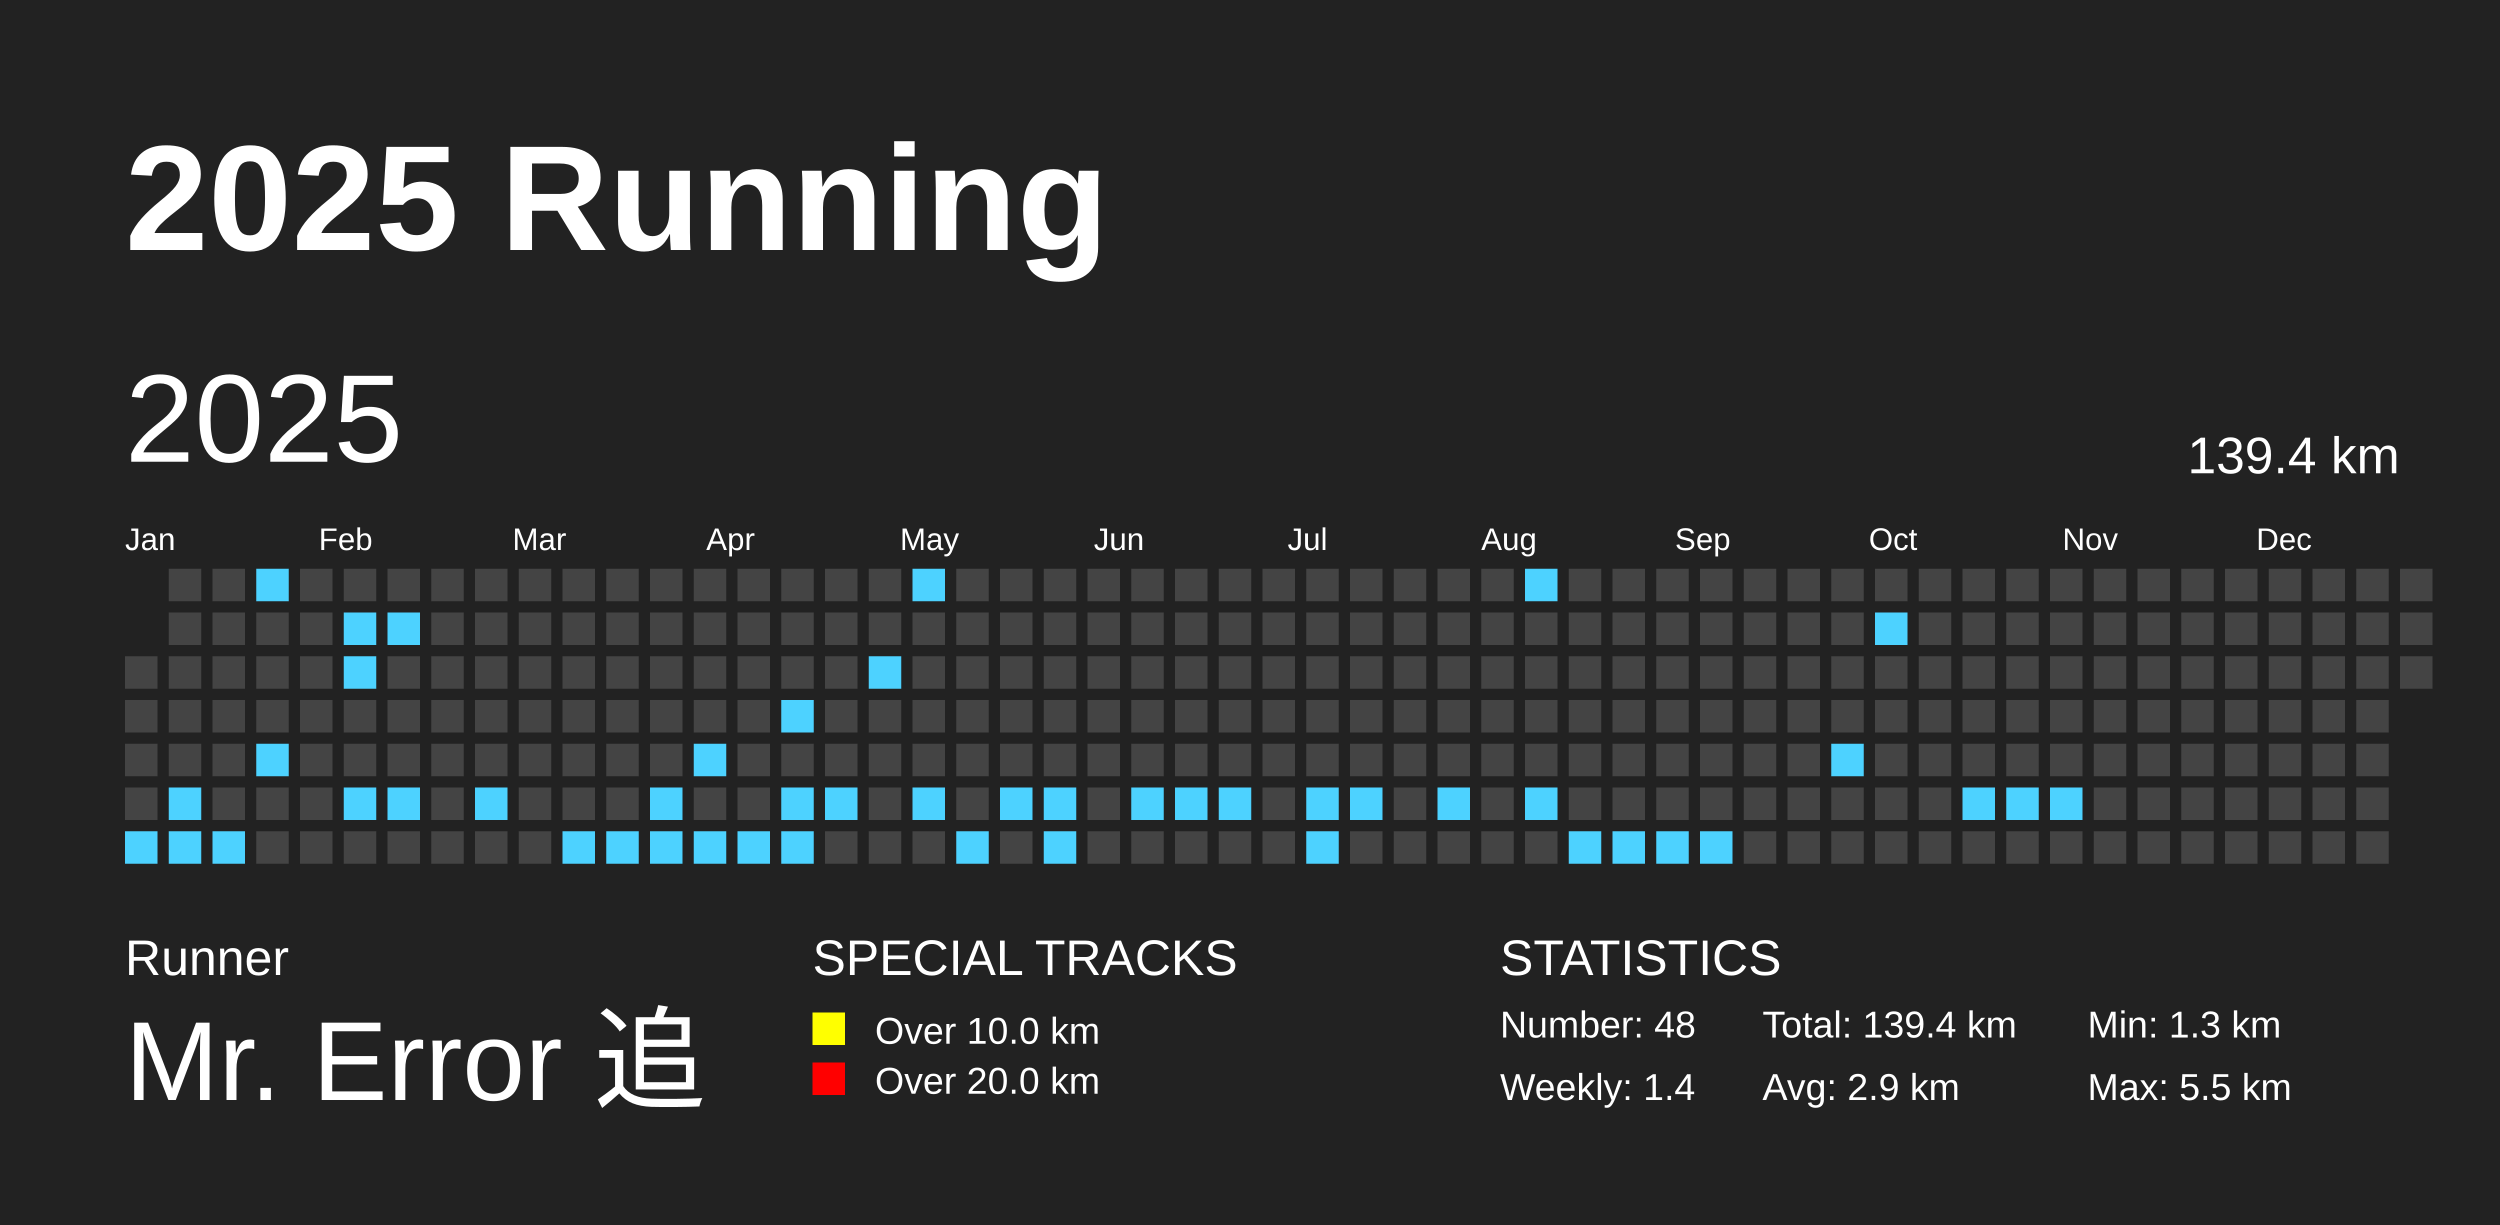
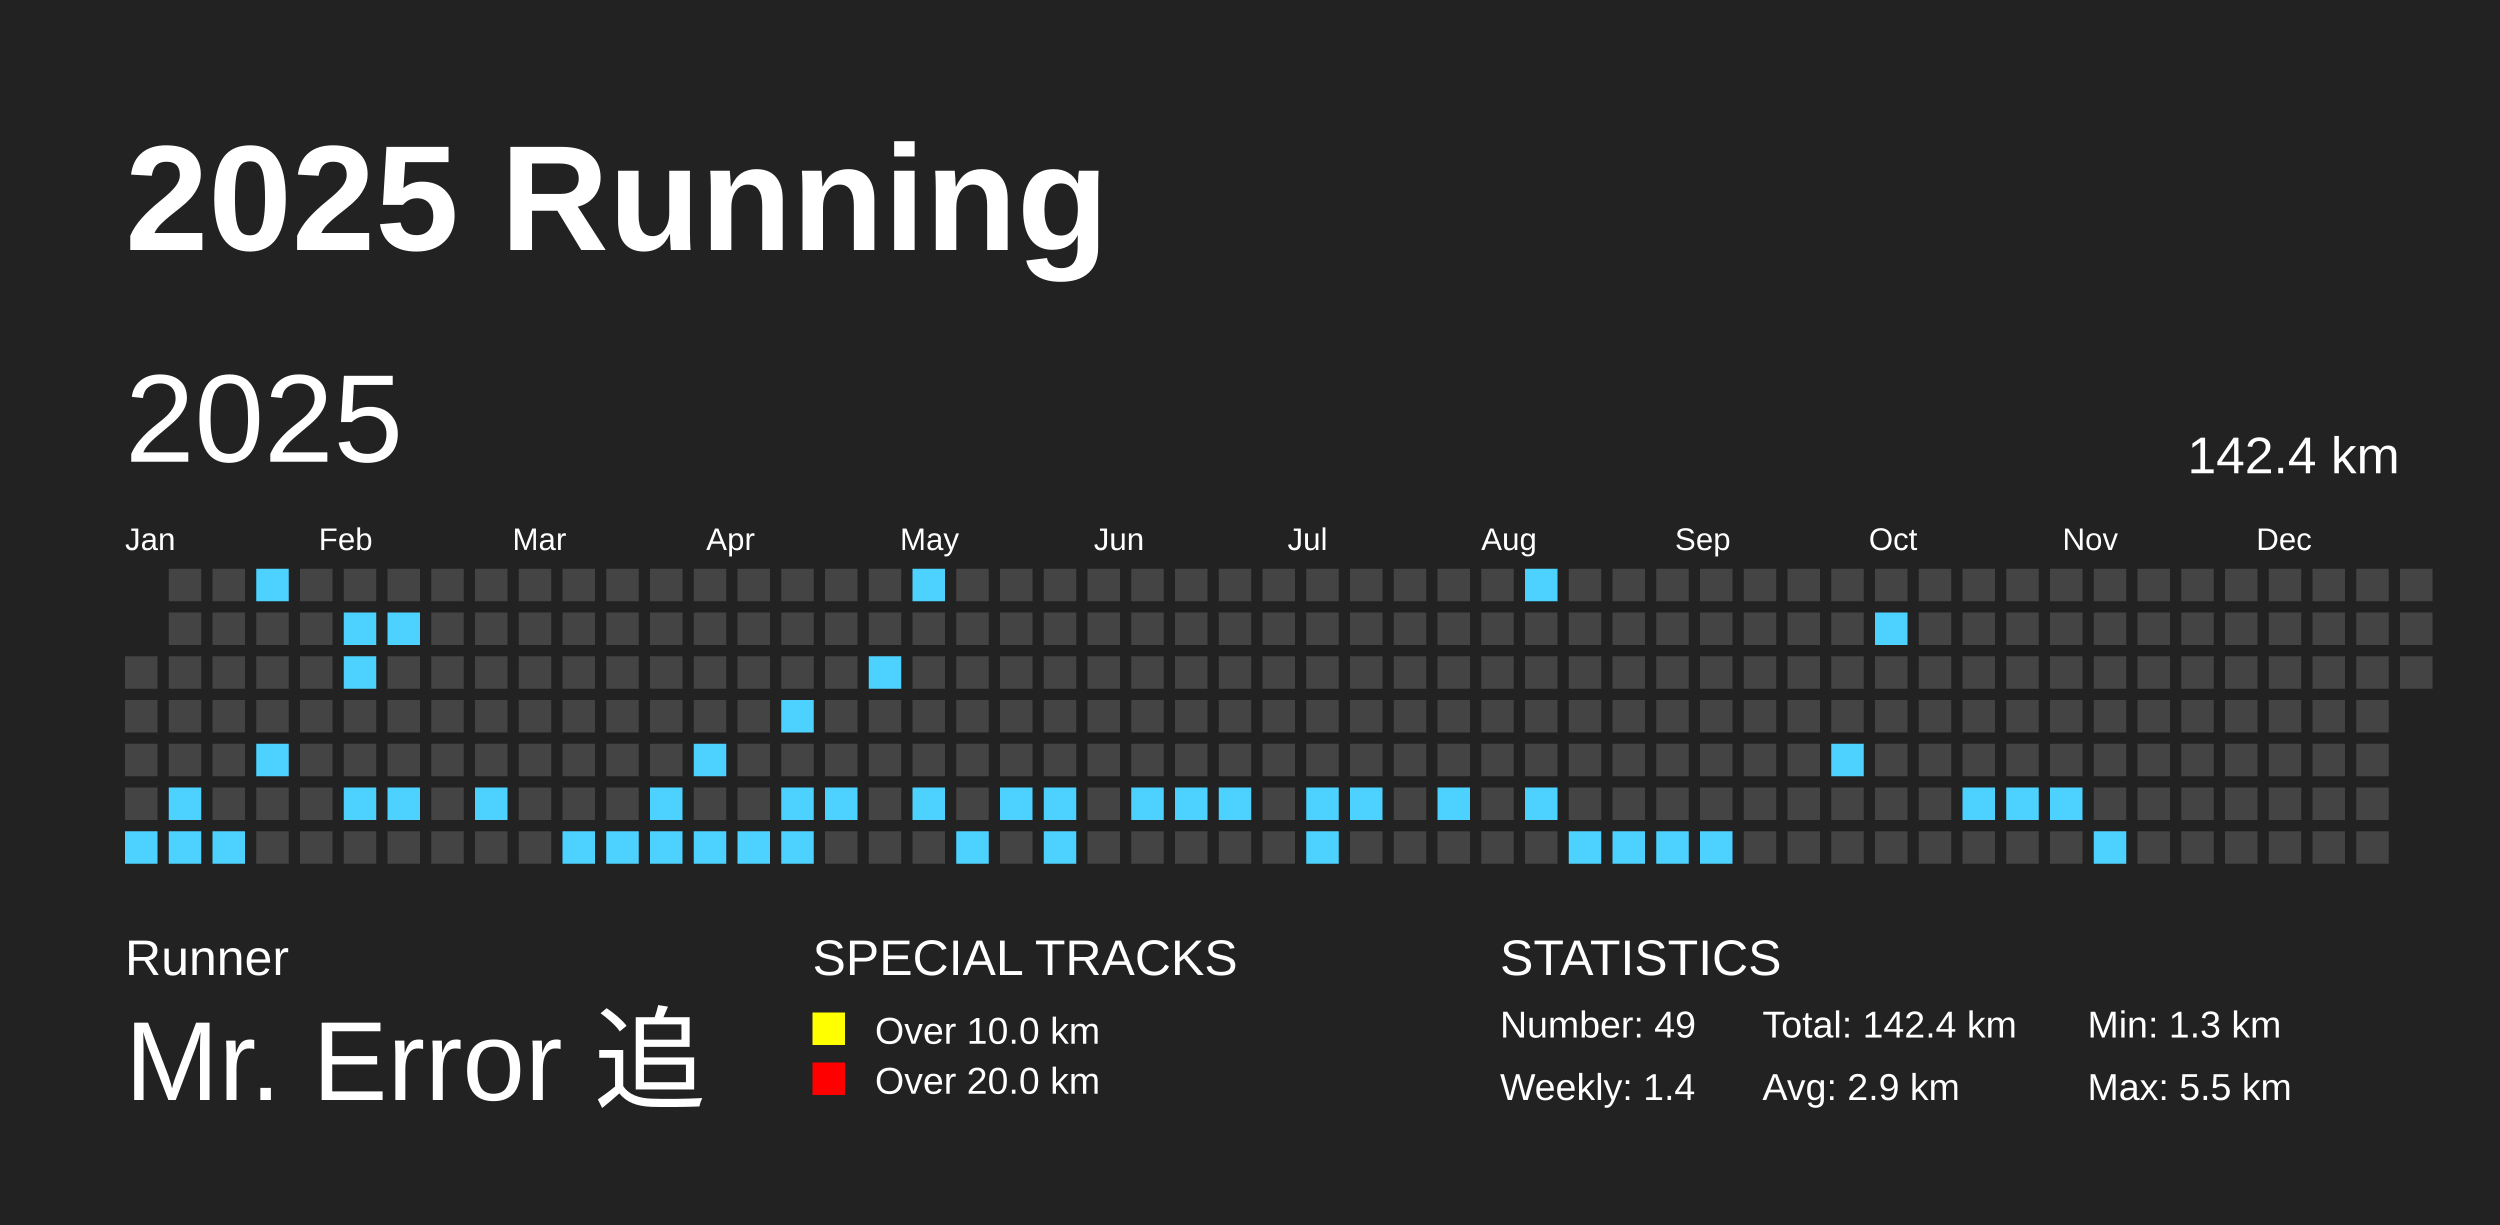
<svg xmlns="http://www.w3.org/2000/svg" baseProfile="full" height="98mm" version="1.1" viewBox="0,0,200,98" width="200mm">
  <defs />
  <rect fill="#222222" height="98" width="200" x="0" y="0" />
  <text fill="#FFFFFF" style="font-size:12px; font-family:Arial; font-weight:bold;" x="10" y="20">2025 Running</text>
  <text fill="#FFFFFF" style="font-size:4px; font-family:Arial" x="10" y="78">Runner</text>
  <text fill="#FFFFFF" style="font-size:9px; font-family:Arial" x="10" y="88">Mr. Error 追</text>
  <text fill="#FFFFFF" style="font-size:4px; font-family:Arial" x="65" y="78">SPECIAL TRACKS</text>
  <rect fill="yellow" height="2.6" width="2.6" x="65" y="81" />
  <text fill="#FFFFFF" style="font-size:3px; font-family:Arial" x="70" y="83.5">Over 10.0 km</text>
  <rect fill="red" height="2.6" width="2.6" x="65" y="85" />
  <text fill="#FFFFFF" style="font-size:3px; font-family:Arial" x="70" y="87.5">Over 20.0 km</text>
  <text fill="#FFFFFF" style="font-size:4px; font-family:Arial" x="120" y="78">STATISTICS</text>
-   <text fill="#FFFFFF" style="font-size:3px; font-family:Arial" x="120" y="83">Number: 48</text>
+   <text fill="#FFFFFF" style="font-size:3px; font-family:Arial" x="120" y="83">Number: 49</text>
  <text fill="#FFFFFF" style="font-size:3px; font-family:Arial" x="120" y="88">Weekly: 1.4</text>
-   <text fill="#FFFFFF" style="font-size:3px; font-family:Arial" x="141" y="83">Total: 139.4 km</text>
+   <text fill="#FFFFFF" style="font-size:3px; font-family:Arial" x="141" y="83">Total: 142.4 km</text>
  <text fill="#FFFFFF" style="font-size:3px; font-family:Arial" x="141" y="88">Avg: 2.9 km</text>
  <text fill="#FFFFFF" style="font-size:3px; font-family:Arial" x="167" y="83">Min: 1.3 km</text>
  <text fill="#FFFFFF" style="font-size:3px; font-family:Arial" x="167" y="88">Max: 5.5 km</text>
  <text dominant-baseline="hanging" fill="#FFFFFF" style="font-size:10.0px; font-family:Arial;" x="10" y="30">2025</text>
-   <text dominant-baseline="hanging" fill="#FFFFFF" style="font-size:4.125px; font-family:Arial;" x="175" y="35">139.4 km</text>
+   <text dominant-baseline="hanging" fill="#FFFFFF" style="font-size:4.125px; font-family:Arial;" x="175" y="35">142.4 km</text>
  <text fill="#FFFFFF" style="font-size:2.5px; font-family:Arial" x="10.0" y="44">Jan</text>
  <text fill="#FFFFFF" style="font-size:2.5px; font-family:Arial" x="25.5" y="44">Feb</text>
  <text fill="#FFFFFF" style="font-size:2.5px; font-family:Arial" x="41.0" y="44">Mar</text>
  <text fill="#FFFFFF" style="font-size:2.5px; font-family:Arial" x="56.5" y="44">Apr</text>
  <text fill="#FFFFFF" style="font-size:2.5px; font-family:Arial" x="72.0" y="44">May</text>
  <text fill="#FFFFFF" style="font-size:2.5px; font-family:Arial" x="87.5" y="44">Jun</text>
  <text fill="#FFFFFF" style="font-size:2.5px; font-family:Arial" x="103.0" y="44">Jul</text>
  <text fill="#FFFFFF" style="font-size:2.5px; font-family:Arial" x="118.5" y="44">Aug</text>
  <text fill="#FFFFFF" style="font-size:2.5px; font-family:Arial" x="134.0" y="44">Sep</text>
  <text fill="#FFFFFF" style="font-size:2.5px; font-family:Arial" x="149.5" y="44">Oct</text>
  <text fill="#FFFFFF" style="font-size:2.5px; font-family:Arial" x="165.0" y="44">Nov</text>
  <text fill="#FFFFFF" style="font-size:2.5px; font-family:Arial" x="180.5" y="44">Dec</text>
  <rect fill="#444444" height="2.6" width="2.6" x="10.0" y="52.5" />
  <rect fill="#444444" height="2.6" width="2.6" x="10.0" y="56.0" />
  <rect fill="#444444" height="2.6" width="2.6" x="10.0" y="59.5" />
  <rect fill="#444444" height="2.6" width="2.6" x="10.0" y="63.0" />
  <rect fill="#4DD2FF" height="2.6" width="2.6" x="10.0" y="66.5" />
  <rect fill="#444444" height="2.6" width="2.6" x="13.5" y="45.5" />
  <rect fill="#444444" height="2.6" width="2.6" x="13.5" y="49.0" />
  <rect fill="#444444" height="2.6" width="2.6" x="13.5" y="52.5" />
  <rect fill="#444444" height="2.6" width="2.6" x="13.5" y="56.0" />
  <rect fill="#444444" height="2.6" width="2.6" x="13.5" y="59.5" />
  <rect fill="#4DD2FF" height="2.6" width="2.6" x="13.5" y="63.0" />
  <rect fill="#4DD2FF" height="2.6" width="2.6" x="13.5" y="66.5" />
  <rect fill="#444444" height="2.6" width="2.6" x="17.0" y="45.5" />
  <rect fill="#444444" height="2.6" width="2.6" x="17.0" y="49.0" />
  <rect fill="#444444" height="2.6" width="2.6" x="17.0" y="52.5" />
  <rect fill="#444444" height="2.6" width="2.6" x="17.0" y="56.0" />
  <rect fill="#444444" height="2.6" width="2.6" x="17.0" y="59.5" />
  <rect fill="#444444" height="2.6" width="2.6" x="17.0" y="63.0" />
  <rect fill="#4DD2FF" height="2.6" width="2.6" x="17.0" y="66.5" />
  <rect fill="#4DD2FF" height="2.6" width="2.6" x="20.5" y="45.5" />
  <rect fill="#444444" height="2.6" width="2.6" x="20.5" y="49.0" />
  <rect fill="#444444" height="2.6" width="2.6" x="20.5" y="52.5" />
  <rect fill="#444444" height="2.6" width="2.6" x="20.5" y="56.0" />
  <rect fill="#4DD2FF" height="2.6" width="2.6" x="20.5" y="59.5" />
  <rect fill="#444444" height="2.6" width="2.6" x="20.5" y="63.0" />
  <rect fill="#444444" height="2.6" width="2.6" x="20.5" y="66.5" />
  <rect fill="#444444" height="2.6" width="2.6" x="24.0" y="45.5" />
  <rect fill="#444444" height="2.6" width="2.6" x="24.0" y="49.0" />
  <rect fill="#444444" height="2.6" width="2.6" x="24.0" y="52.5" />
  <rect fill="#444444" height="2.6" width="2.6" x="24.0" y="56.0" />
  <rect fill="#444444" height="2.6" width="2.6" x="24.0" y="59.5" />
  <rect fill="#444444" height="2.6" width="2.6" x="24.0" y="63.0" />
  <rect fill="#444444" height="2.6" width="2.6" x="24.0" y="66.5" />
  <rect fill="#444444" height="2.6" width="2.6" x="27.5" y="45.5" />
  <rect fill="#4DD2FF" height="2.6" width="2.6" x="27.5" y="49.0" />
  <rect fill="#4DD2FF" height="2.6" width="2.6" x="27.5" y="52.5" />
  <rect fill="#444444" height="2.6" width="2.6" x="27.5" y="56.0" />
  <rect fill="#444444" height="2.6" width="2.6" x="27.5" y="59.5" />
  <rect fill="#4DD2FF" height="2.6" width="2.6" x="27.5" y="63.0" />
  <rect fill="#444444" height="2.6" width="2.6" x="27.5" y="66.5" />
  <rect fill="#444444" height="2.6" width="2.6" x="31.0" y="45.5" />
  <rect fill="#4DD2FF" height="2.6" width="2.6" x="31.0" y="49.0" />
  <rect fill="#444444" height="2.6" width="2.6" x="31.0" y="52.5" />
  <rect fill="#444444" height="2.6" width="2.6" x="31.0" y="56.0" />
  <rect fill="#444444" height="2.6" width="2.6" x="31.0" y="59.5" />
  <rect fill="#4DD2FF" height="2.6" width="2.6" x="31.0" y="63.0" />
  <rect fill="#444444" height="2.6" width="2.6" x="31.0" y="66.5" />
  <rect fill="#444444" height="2.6" width="2.6" x="34.5" y="45.5" />
  <rect fill="#444444" height="2.6" width="2.6" x="34.5" y="49.0" />
  <rect fill="#444444" height="2.6" width="2.6" x="34.5" y="52.5" />
  <rect fill="#444444" height="2.6" width="2.6" x="34.5" y="56.0" />
  <rect fill="#444444" height="2.6" width="2.6" x="34.5" y="59.5" />
  <rect fill="#444444" height="2.6" width="2.6" x="34.5" y="63.0" />
  <rect fill="#444444" height="2.6" width="2.6" x="34.5" y="66.5" />
  <rect fill="#444444" height="2.6" width="2.6" x="38.0" y="45.5" />
  <rect fill="#444444" height="2.6" width="2.6" x="38.0" y="49.0" />
  <rect fill="#444444" height="2.6" width="2.6" x="38.0" y="52.5" />
  <rect fill="#444444" height="2.6" width="2.6" x="38.0" y="56.0" />
  <rect fill="#444444" height="2.6" width="2.6" x="38.0" y="59.5" />
  <rect fill="#4DD2FF" height="2.6" width="2.6" x="38.0" y="63.0" />
  <rect fill="#444444" height="2.6" width="2.6" x="38.0" y="66.5" />
  <rect fill="#444444" height="2.6" width="2.6" x="41.5" y="45.5" />
  <rect fill="#444444" height="2.6" width="2.6" x="41.5" y="49.0" />
  <rect fill="#444444" height="2.6" width="2.6" x="41.5" y="52.5" />
  <rect fill="#444444" height="2.6" width="2.6" x="41.5" y="56.0" />
  <rect fill="#444444" height="2.6" width="2.6" x="41.5" y="59.5" />
  <rect fill="#444444" height="2.6" width="2.6" x="41.5" y="63.0" />
  <rect fill="#444444" height="2.6" width="2.6" x="41.5" y="66.5" />
  <rect fill="#444444" height="2.6" width="2.6" x="45.0" y="45.5" />
  <rect fill="#444444" height="2.6" width="2.6" x="45.0" y="49.0" />
  <rect fill="#444444" height="2.6" width="2.6" x="45.0" y="52.5" />
  <rect fill="#444444" height="2.6" width="2.6" x="45.0" y="56.0" />
  <rect fill="#444444" height="2.6" width="2.6" x="45.0" y="59.5" />
  <rect fill="#444444" height="2.6" width="2.6" x="45.0" y="63.0" />
  <rect fill="#4DD2FF" height="2.6" width="2.6" x="45.0" y="66.5" />
  <rect fill="#444444" height="2.6" width="2.6" x="48.5" y="45.5" />
  <rect fill="#444444" height="2.6" width="2.6" x="48.5" y="49.0" />
  <rect fill="#444444" height="2.6" width="2.6" x="48.5" y="52.5" />
  <rect fill="#444444" height="2.6" width="2.6" x="48.5" y="56.0" />
  <rect fill="#444444" height="2.6" width="2.6" x="48.5" y="59.5" />
  <rect fill="#444444" height="2.6" width="2.6" x="48.5" y="63.0" />
  <rect fill="#4DD2FF" height="2.6" width="2.6" x="48.5" y="66.5" />
  <rect fill="#444444" height="2.6" width="2.6" x="52.0" y="45.5" />
  <rect fill="#444444" height="2.6" width="2.6" x="52.0" y="49.0" />
  <rect fill="#444444" height="2.6" width="2.6" x="52.0" y="52.5" />
  <rect fill="#444444" height="2.6" width="2.6" x="52.0" y="56.0" />
  <rect fill="#444444" height="2.6" width="2.6" x="52.0" y="59.5" />
  <rect fill="#4DD2FF" height="2.6" width="2.6" x="52.0" y="63.0" />
  <rect fill="#4DD2FF" height="2.6" width="2.6" x="52.0" y="66.5" />
  <rect fill="#444444" height="2.6" width="2.6" x="55.5" y="45.5" />
  <rect fill="#444444" height="2.6" width="2.6" x="55.5" y="49.0" />
  <rect fill="#444444" height="2.6" width="2.6" x="55.5" y="52.5" />
  <rect fill="#444444" height="2.6" width="2.6" x="55.5" y="56.0" />
  <rect fill="#4DD2FF" height="2.6" width="2.6" x="55.5" y="59.5" />
  <rect fill="#444444" height="2.6" width="2.6" x="55.5" y="63.0" />
  <rect fill="#4DD2FF" height="2.6" width="2.6" x="55.5" y="66.5" />
  <rect fill="#444444" height="2.6" width="2.6" x="59.0" y="45.5" />
  <rect fill="#444444" height="2.6" width="2.6" x="59.0" y="49.0" />
  <rect fill="#444444" height="2.6" width="2.6" x="59.0" y="52.5" />
  <rect fill="#444444" height="2.6" width="2.6" x="59.0" y="56.0" />
  <rect fill="#444444" height="2.6" width="2.6" x="59.0" y="59.5" />
  <rect fill="#444444" height="2.6" width="2.6" x="59.0" y="63.0" />
  <rect fill="#4DD2FF" height="2.6" width="2.6" x="59.0" y="66.5" />
  <rect fill="#444444" height="2.6" width="2.6" x="62.5" y="45.5" />
  <rect fill="#444444" height="2.6" width="2.6" x="62.5" y="49.0" />
  <rect fill="#444444" height="2.6" width="2.6" x="62.5" y="52.5" />
  <rect fill="#4DD2FF" height="2.6" width="2.6" x="62.5" y="56.0" />
  <rect fill="#444444" height="2.6" width="2.6" x="62.5" y="59.5" />
  <rect fill="#4DD2FF" height="2.6" width="2.6" x="62.5" y="63.0" />
  <rect fill="#4DD2FF" height="2.6" width="2.6" x="62.5" y="66.5" />
  <rect fill="#444444" height="2.6" width="2.6" x="66.0" y="45.5" />
  <rect fill="#444444" height="2.6" width="2.6" x="66.0" y="49.0" />
  <rect fill="#444444" height="2.6" width="2.6" x="66.0" y="52.5" />
  <rect fill="#444444" height="2.6" width="2.6" x="66.0" y="56.0" />
  <rect fill="#444444" height="2.6" width="2.6" x="66.0" y="59.5" />
  <rect fill="#4DD2FF" height="2.6" width="2.6" x="66.0" y="63.0" />
  <rect fill="#444444" height="2.6" width="2.6" x="66.0" y="66.5" />
  <rect fill="#444444" height="2.6" width="2.6" x="69.5" y="45.5" />
  <rect fill="#444444" height="2.6" width="2.6" x="69.5" y="49.0" />
  <rect fill="#4DD2FF" height="2.6" width="2.6" x="69.5" y="52.5" />
  <rect fill="#444444" height="2.6" width="2.6" x="69.5" y="56.0" />
  <rect fill="#444444" height="2.6" width="2.6" x="69.5" y="59.5" />
  <rect fill="#444444" height="2.6" width="2.6" x="69.5" y="63.0" />
  <rect fill="#444444" height="2.6" width="2.6" x="69.5" y="66.5" />
  <rect fill="#4DD2FF" height="2.6" width="2.6" x="73.0" y="45.5" />
  <rect fill="#444444" height="2.6" width="2.6" x="73.0" y="49.0" />
  <rect fill="#444444" height="2.6" width="2.6" x="73.0" y="52.5" />
  <rect fill="#444444" height="2.6" width="2.6" x="73.0" y="56.0" />
  <rect fill="#444444" height="2.6" width="2.6" x="73.0" y="59.5" />
  <rect fill="#4DD2FF" height="2.6" width="2.6" x="73.0" y="63.0" />
  <rect fill="#444444" height="2.6" width="2.6" x="73.0" y="66.5" />
  <rect fill="#444444" height="2.6" width="2.6" x="76.5" y="45.5" />
  <rect fill="#444444" height="2.6" width="2.6" x="76.5" y="49.0" />
  <rect fill="#444444" height="2.6" width="2.6" x="76.5" y="52.5" />
  <rect fill="#444444" height="2.6" width="2.6" x="76.5" y="56.0" />
  <rect fill="#444444" height="2.6" width="2.6" x="76.5" y="59.5" />
  <rect fill="#444444" height="2.6" width="2.6" x="76.5" y="63.0" />
  <rect fill="#4DD2FF" height="2.6" width="2.6" x="76.5" y="66.5" />
  <rect fill="#444444" height="2.6" width="2.6" x="80.0" y="45.5" />
  <rect fill="#444444" height="2.6" width="2.6" x="80.0" y="49.0" />
  <rect fill="#444444" height="2.6" width="2.6" x="80.0" y="52.5" />
  <rect fill="#444444" height="2.6" width="2.6" x="80.0" y="56.0" />
  <rect fill="#444444" height="2.6" width="2.6" x="80.0" y="59.5" />
  <rect fill="#4DD2FF" height="2.6" width="2.6" x="80.0" y="63.0" />
  <rect fill="#444444" height="2.6" width="2.6" x="80.0" y="66.5" />
  <rect fill="#444444" height="2.6" width="2.6" x="83.5" y="45.5" />
  <rect fill="#444444" height="2.6" width="2.6" x="83.5" y="49.0" />
  <rect fill="#444444" height="2.6" width="2.6" x="83.5" y="52.5" />
  <rect fill="#444444" height="2.6" width="2.6" x="83.5" y="56.0" />
  <rect fill="#444444" height="2.6" width="2.6" x="83.5" y="59.5" />
  <rect fill="#4DD2FF" height="2.6" width="2.6" x="83.5" y="63.0" />
  <rect fill="#4DD2FF" height="2.6" width="2.6" x="83.5" y="66.5" />
  <rect fill="#444444" height="2.6" width="2.6" x="87.0" y="45.5" />
  <rect fill="#444444" height="2.6" width="2.6" x="87.0" y="49.0" />
  <rect fill="#444444" height="2.6" width="2.6" x="87.0" y="52.5" />
  <rect fill="#444444" height="2.6" width="2.6" x="87.0" y="56.0" />
  <rect fill="#444444" height="2.6" width="2.6" x="87.0" y="59.5" />
  <rect fill="#444444" height="2.6" width="2.6" x="87.0" y="63.0" />
  <rect fill="#444444" height="2.6" width="2.6" x="87.0" y="66.5" />
  <rect fill="#444444" height="2.6" width="2.6" x="90.5" y="45.5" />
  <rect fill="#444444" height="2.6" width="2.6" x="90.5" y="49.0" />
  <rect fill="#444444" height="2.6" width="2.6" x="90.5" y="52.5" />
  <rect fill="#444444" height="2.6" width="2.6" x="90.5" y="56.0" />
  <rect fill="#444444" height="2.6" width="2.6" x="90.5" y="59.5" />
  <rect fill="#4DD2FF" height="2.6" width="2.6" x="90.5" y="63.0" />
  <rect fill="#444444" height="2.6" width="2.6" x="90.5" y="66.5" />
  <rect fill="#444444" height="2.6" width="2.6" x="94.0" y="45.5" />
  <rect fill="#444444" height="2.6" width="2.6" x="94.0" y="49.0" />
  <rect fill="#444444" height="2.6" width="2.6" x="94.0" y="52.5" />
  <rect fill="#444444" height="2.6" width="2.6" x="94.0" y="56.0" />
  <rect fill="#444444" height="2.6" width="2.6" x="94.0" y="59.5" />
  <rect fill="#4DD2FF" height="2.6" width="2.6" x="94.0" y="63.0" />
  <rect fill="#444444" height="2.6" width="2.6" x="94.0" y="66.5" />
  <rect fill="#444444" height="2.6" width="2.6" x="97.5" y="45.5" />
  <rect fill="#444444" height="2.6" width="2.6" x="97.5" y="49.0" />
  <rect fill="#444444" height="2.6" width="2.6" x="97.5" y="52.5" />
  <rect fill="#444444" height="2.6" width="2.6" x="97.5" y="56.0" />
  <rect fill="#444444" height="2.6" width="2.6" x="97.5" y="59.5" />
  <rect fill="#4DD2FF" height="2.6" width="2.6" x="97.5" y="63.0" />
  <rect fill="#444444" height="2.6" width="2.6" x="97.5" y="66.5" />
  <rect fill="#444444" height="2.6" width="2.6" x="101.0" y="45.5" />
  <rect fill="#444444" height="2.6" width="2.6" x="101.0" y="49.0" />
  <rect fill="#444444" height="2.6" width="2.6" x="101.0" y="52.5" />
  <rect fill="#444444" height="2.6" width="2.6" x="101.0" y="56.0" />
  <rect fill="#444444" height="2.6" width="2.6" x="101.0" y="59.5" />
  <rect fill="#444444" height="2.6" width="2.6" x="101.0" y="63.0" />
  <rect fill="#444444" height="2.6" width="2.6" x="101.0" y="66.5" />
  <rect fill="#444444" height="2.6" width="2.6" x="104.5" y="45.5" />
  <rect fill="#444444" height="2.6" width="2.6" x="104.5" y="49.0" />
  <rect fill="#444444" height="2.6" width="2.6" x="104.5" y="52.5" />
  <rect fill="#444444" height="2.6" width="2.6" x="104.5" y="56.0" />
  <rect fill="#444444" height="2.6" width="2.6" x="104.5" y="59.5" />
  <rect fill="#4DD2FF" height="2.6" width="2.6" x="104.5" y="63.0" />
  <rect fill="#4DD2FF" height="2.6" width="2.6" x="104.5" y="66.5" />
  <rect fill="#444444" height="2.6" width="2.6" x="108.0" y="45.5" />
  <rect fill="#444444" height="2.6" width="2.6" x="108.0" y="49.0" />
  <rect fill="#444444" height="2.6" width="2.6" x="108.0" y="52.5" />
  <rect fill="#444444" height="2.6" width="2.6" x="108.0" y="56.0" />
  <rect fill="#444444" height="2.6" width="2.6" x="108.0" y="59.5" />
  <rect fill="#4DD2FF" height="2.6" width="2.6" x="108.0" y="63.0" />
  <rect fill="#444444" height="2.6" width="2.6" x="108.0" y="66.5" />
  <rect fill="#444444" height="2.6" width="2.6" x="111.5" y="45.5" />
  <rect fill="#444444" height="2.6" width="2.6" x="111.5" y="49.0" />
  <rect fill="#444444" height="2.6" width="2.6" x="111.5" y="52.5" />
  <rect fill="#444444" height="2.6" width="2.6" x="111.5" y="56.0" />
  <rect fill="#444444" height="2.6" width="2.6" x="111.5" y="59.5" />
  <rect fill="#444444" height="2.6" width="2.6" x="111.5" y="63.0" />
  <rect fill="#444444" height="2.6" width="2.6" x="111.5" y="66.5" />
  <rect fill="#444444" height="2.6" width="2.6" x="115.0" y="45.5" />
  <rect fill="#444444" height="2.6" width="2.6" x="115.0" y="49.0" />
  <rect fill="#444444" height="2.6" width="2.6" x="115.0" y="52.5" />
  <rect fill="#444444" height="2.6" width="2.6" x="115.0" y="56.0" />
  <rect fill="#444444" height="2.6" width="2.6" x="115.0" y="59.5" />
  <rect fill="#4DD2FF" height="2.6" width="2.6" x="115.0" y="63.0" />
  <rect fill="#444444" height="2.6" width="2.6" x="115.0" y="66.5" />
  <rect fill="#444444" height="2.6" width="2.6" x="118.5" y="45.5" />
  <rect fill="#444444" height="2.6" width="2.6" x="118.5" y="49.0" />
  <rect fill="#444444" height="2.6" width="2.6" x="118.5" y="52.5" />
  <rect fill="#444444" height="2.6" width="2.6" x="118.5" y="56.0" />
  <rect fill="#444444" height="2.6" width="2.6" x="118.5" y="59.5" />
  <rect fill="#444444" height="2.6" width="2.6" x="118.5" y="63.0" />
  <rect fill="#444444" height="2.6" width="2.6" x="118.5" y="66.5" />
  <rect fill="#4DD2FF" height="2.6" width="2.6" x="122.0" y="45.5" />
  <rect fill="#444444" height="2.6" width="2.6" x="122.0" y="49.0" />
  <rect fill="#444444" height="2.6" width="2.6" x="122.0" y="52.5" />
  <rect fill="#444444" height="2.6" width="2.6" x="122.0" y="56.0" />
  <rect fill="#444444" height="2.6" width="2.6" x="122.0" y="59.5" />
  <rect fill="#4DD2FF" height="2.6" width="2.6" x="122.0" y="63.0" />
  <rect fill="#444444" height="2.6" width="2.6" x="122.0" y="66.5" />
  <rect fill="#444444" height="2.6" width="2.6" x="125.5" y="45.5" />
  <rect fill="#444444" height="2.6" width="2.6" x="125.5" y="49.0" />
  <rect fill="#444444" height="2.6" width="2.6" x="125.5" y="52.5" />
  <rect fill="#444444" height="2.6" width="2.6" x="125.5" y="56.0" />
  <rect fill="#444444" height="2.6" width="2.6" x="125.5" y="59.5" />
  <rect fill="#444444" height="2.6" width="2.6" x="125.5" y="63.0" />
  <rect fill="#4DD2FF" height="2.6" width="2.6" x="125.5" y="66.5" />
  <rect fill="#444444" height="2.6" width="2.6" x="129.0" y="45.5" />
  <rect fill="#444444" height="2.6" width="2.6" x="129.0" y="49.0" />
  <rect fill="#444444" height="2.6" width="2.6" x="129.0" y="52.5" />
  <rect fill="#444444" height="2.6" width="2.6" x="129.0" y="56.0" />
  <rect fill="#444444" height="2.6" width="2.6" x="129.0" y="59.5" />
  <rect fill="#444444" height="2.6" width="2.6" x="129.0" y="63.0" />
  <rect fill="#4DD2FF" height="2.6" width="2.6" x="129.0" y="66.5" />
  <rect fill="#444444" height="2.6" width="2.6" x="132.5" y="45.5" />
  <rect fill="#444444" height="2.6" width="2.6" x="132.5" y="49.0" />
  <rect fill="#444444" height="2.6" width="2.6" x="132.5" y="52.5" />
  <rect fill="#444444" height="2.6" width="2.6" x="132.5" y="56.0" />
  <rect fill="#444444" height="2.6" width="2.6" x="132.5" y="59.5" />
  <rect fill="#444444" height="2.6" width="2.6" x="132.5" y="63.0" />
  <rect fill="#4DD2FF" height="2.6" width="2.6" x="132.5" y="66.5" />
  <rect fill="#444444" height="2.6" width="2.6" x="136.0" y="45.5" />
  <rect fill="#444444" height="2.6" width="2.6" x="136.0" y="49.0" />
  <rect fill="#444444" height="2.6" width="2.6" x="136.0" y="52.5" />
  <rect fill="#444444" height="2.6" width="2.6" x="136.0" y="56.0" />
  <rect fill="#444444" height="2.6" width="2.6" x="136.0" y="59.5" />
  <rect fill="#444444" height="2.6" width="2.6" x="136.0" y="63.0" />
  <rect fill="#4DD2FF" height="2.6" width="2.6" x="136.0" y="66.5" />
  <rect fill="#444444" height="2.6" width="2.6" x="139.5" y="45.5" />
  <rect fill="#444444" height="2.6" width="2.6" x="139.5" y="49.0" />
  <rect fill="#444444" height="2.6" width="2.6" x="139.5" y="52.5" />
  <rect fill="#444444" height="2.6" width="2.6" x="139.5" y="56.0" />
  <rect fill="#444444" height="2.6" width="2.6" x="139.5" y="59.5" />
  <rect fill="#444444" height="2.6" width="2.6" x="139.5" y="63.0" />
  <rect fill="#444444" height="2.6" width="2.6" x="139.5" y="66.5" />
  <rect fill="#444444" height="2.6" width="2.6" x="143.0" y="45.5" />
  <rect fill="#444444" height="2.6" width="2.6" x="143.0" y="49.0" />
  <rect fill="#444444" height="2.6" width="2.6" x="143.0" y="52.5" />
  <rect fill="#444444" height="2.6" width="2.6" x="143.0" y="56.0" />
  <rect fill="#444444" height="2.6" width="2.6" x="143.0" y="59.5" />
  <rect fill="#444444" height="2.6" width="2.6" x="143.0" y="63.0" />
  <rect fill="#444444" height="2.6" width="2.6" x="143.0" y="66.5" />
  <rect fill="#444444" height="2.6" width="2.6" x="146.5" y="45.5" />
  <rect fill="#444444" height="2.6" width="2.6" x="146.5" y="49.0" />
  <rect fill="#444444" height="2.6" width="2.6" x="146.5" y="52.5" />
  <rect fill="#444444" height="2.6" width="2.6" x="146.5" y="56.0" />
  <rect fill="#4DD2FF" height="2.6" width="2.6" x="146.5" y="59.5" />
  <rect fill="#444444" height="2.6" width="2.6" x="146.5" y="63.0" />
  <rect fill="#444444" height="2.6" width="2.6" x="146.5" y="66.5" />
  <rect fill="#444444" height="2.6" width="2.6" x="150.0" y="45.5" />
  <rect fill="#4DD2FF" height="2.6" width="2.6" x="150.0" y="49.0" />
  <rect fill="#444444" height="2.6" width="2.6" x="150.0" y="52.5" />
  <rect fill="#444444" height="2.6" width="2.6" x="150.0" y="56.0" />
  <rect fill="#444444" height="2.6" width="2.6" x="150.0" y="59.5" />
  <rect fill="#444444" height="2.6" width="2.6" x="150.0" y="63.0" />
  <rect fill="#444444" height="2.6" width="2.6" x="150.0" y="66.5" />
  <rect fill="#444444" height="2.6" width="2.6" x="153.5" y="45.5" />
  <rect fill="#444444" height="2.6" width="2.6" x="153.5" y="49.0" />
  <rect fill="#444444" height="2.6" width="2.6" x="153.5" y="52.5" />
  <rect fill="#444444" height="2.6" width="2.6" x="153.5" y="56.0" />
  <rect fill="#444444" height="2.6" width="2.6" x="153.5" y="59.5" />
  <rect fill="#444444" height="2.6" width="2.6" x="153.5" y="63.0" />
  <rect fill="#444444" height="2.6" width="2.6" x="153.5" y="66.5" />
  <rect fill="#444444" height="2.6" width="2.6" x="157.0" y="45.5" />
  <rect fill="#444444" height="2.6" width="2.6" x="157.0" y="49.0" />
  <rect fill="#444444" height="2.6" width="2.6" x="157.0" y="52.5" />
  <rect fill="#444444" height="2.6" width="2.6" x="157.0" y="56.0" />
  <rect fill="#444444" height="2.6" width="2.6" x="157.0" y="59.5" />
  <rect fill="#4DD2FF" height="2.6" width="2.6" x="157.0" y="63.0" />
  <rect fill="#444444" height="2.6" width="2.6" x="157.0" y="66.5" />
  <rect fill="#444444" height="2.6" width="2.6" x="160.5" y="45.5" />
  <rect fill="#444444" height="2.6" width="2.6" x="160.5" y="49.0" />
  <rect fill="#444444" height="2.6" width="2.6" x="160.5" y="52.5" />
  <rect fill="#444444" height="2.6" width="2.6" x="160.5" y="56.0" />
  <rect fill="#444444" height="2.6" width="2.6" x="160.5" y="59.5" />
  <rect fill="#4DD2FF" height="2.6" width="2.6" x="160.5" y="63.0" />
  <rect fill="#444444" height="2.6" width="2.6" x="160.5" y="66.5" />
  <rect fill="#444444" height="2.6" width="2.6" x="164.0" y="45.5" />
  <rect fill="#444444" height="2.6" width="2.6" x="164.0" y="49.0" />
  <rect fill="#444444" height="2.6" width="2.6" x="164.0" y="52.5" />
  <rect fill="#444444" height="2.6" width="2.6" x="164.0" y="56.0" />
  <rect fill="#444444" height="2.6" width="2.6" x="164.0" y="59.5" />
  <rect fill="#4DD2FF" height="2.6" width="2.6" x="164.0" y="63.0" />
  <rect fill="#444444" height="2.6" width="2.6" x="164.0" y="66.5" />
  <rect fill="#444444" height="2.6" width="2.6" x="167.5" y="45.5" />
  <rect fill="#444444" height="2.6" width="2.6" x="167.5" y="49.0" />
  <rect fill="#444444" height="2.6" width="2.6" x="167.5" y="52.5" />
  <rect fill="#444444" height="2.6" width="2.6" x="167.5" y="56.0" />
  <rect fill="#444444" height="2.6" width="2.6" x="167.5" y="59.5" />
  <rect fill="#444444" height="2.6" width="2.6" x="167.5" y="63.0" />
-   <rect fill="#444444" height="2.6" width="2.6" x="167.5" y="66.5" />
+   <rect fill="#4DD2FF" height="2.6" width="2.6" x="167.5" y="66.5" />
  <rect fill="#444444" height="2.6" width="2.6" x="171.0" y="45.5" />
  <rect fill="#444444" height="2.6" width="2.6" x="171.0" y="49.0" />
  <rect fill="#444444" height="2.6" width="2.6" x="171.0" y="52.5" />
  <rect fill="#444444" height="2.6" width="2.6" x="171.0" y="56.0" />
  <rect fill="#444444" height="2.6" width="2.6" x="171.0" y="59.5" />
  <rect fill="#444444" height="2.6" width="2.6" x="171.0" y="63.0" />
  <rect fill="#444444" height="2.6" width="2.6" x="171.0" y="66.5" />
  <rect fill="#444444" height="2.6" width="2.6" x="174.5" y="45.5" />
  <rect fill="#444444" height="2.6" width="2.6" x="174.5" y="49.0" />
  <rect fill="#444444" height="2.6" width="2.6" x="174.5" y="52.5" />
  <rect fill="#444444" height="2.6" width="2.6" x="174.5" y="56.0" />
  <rect fill="#444444" height="2.6" width="2.6" x="174.5" y="59.5" />
  <rect fill="#444444" height="2.6" width="2.6" x="174.5" y="63.0" />
  <rect fill="#444444" height="2.6" width="2.6" x="174.5" y="66.5" />
  <rect fill="#444444" height="2.6" width="2.6" x="178.0" y="45.5" />
  <rect fill="#444444" height="2.6" width="2.6" x="178.0" y="49.0" />
  <rect fill="#444444" height="2.6" width="2.6" x="178.0" y="52.5" />
  <rect fill="#444444" height="2.6" width="2.6" x="178.0" y="56.0" />
  <rect fill="#444444" height="2.6" width="2.6" x="178.0" y="59.5" />
  <rect fill="#444444" height="2.6" width="2.6" x="178.0" y="63.0" />
  <rect fill="#444444" height="2.6" width="2.6" x="178.0" y="66.5" />
  <rect fill="#444444" height="2.6" width="2.6" x="181.5" y="45.5" />
  <rect fill="#444444" height="2.6" width="2.6" x="181.5" y="49.0" />
  <rect fill="#444444" height="2.6" width="2.6" x="181.5" y="52.5" />
  <rect fill="#444444" height="2.6" width="2.6" x="181.5" y="56.0" />
  <rect fill="#444444" height="2.6" width="2.6" x="181.5" y="59.5" />
  <rect fill="#444444" height="2.6" width="2.6" x="181.5" y="63.0" />
  <rect fill="#444444" height="2.6" width="2.6" x="181.5" y="66.5" />
  <rect fill="#444444" height="2.6" width="2.6" x="185.0" y="45.5" />
  <rect fill="#444444" height="2.6" width="2.6" x="185.0" y="49.0" />
  <rect fill="#444444" height="2.6" width="2.6" x="185.0" y="52.5" />
  <rect fill="#444444" height="2.6" width="2.6" x="185.0" y="56.0" />
  <rect fill="#444444" height="2.6" width="2.6" x="185.0" y="59.5" />
  <rect fill="#444444" height="2.6" width="2.6" x="185.0" y="63.0" />
  <rect fill="#444444" height="2.6" width="2.6" x="185.0" y="66.5" />
  <rect fill="#444444" height="2.6" width="2.6" x="188.5" y="45.5" />
  <rect fill="#444444" height="2.6" width="2.6" x="188.5" y="49.0" />
  <rect fill="#444444" height="2.6" width="2.6" x="188.5" y="52.5" />
  <rect fill="#444444" height="2.6" width="2.6" x="188.5" y="56.0" />
  <rect fill="#444444" height="2.6" width="2.6" x="188.5" y="59.5" />
  <rect fill="#444444" height="2.6" width="2.6" x="188.5" y="63.0" />
  <rect fill="#444444" height="2.6" width="2.6" x="188.5" y="66.5" />
  <rect fill="#444444" height="2.6" width="2.6" x="192.0" y="45.5" />
  <rect fill="#444444" height="2.6" width="2.6" x="192.0" y="49.0" />
  <rect fill="#444444" height="2.6" width="2.6" x="192.0" y="52.5" />
</svg>
